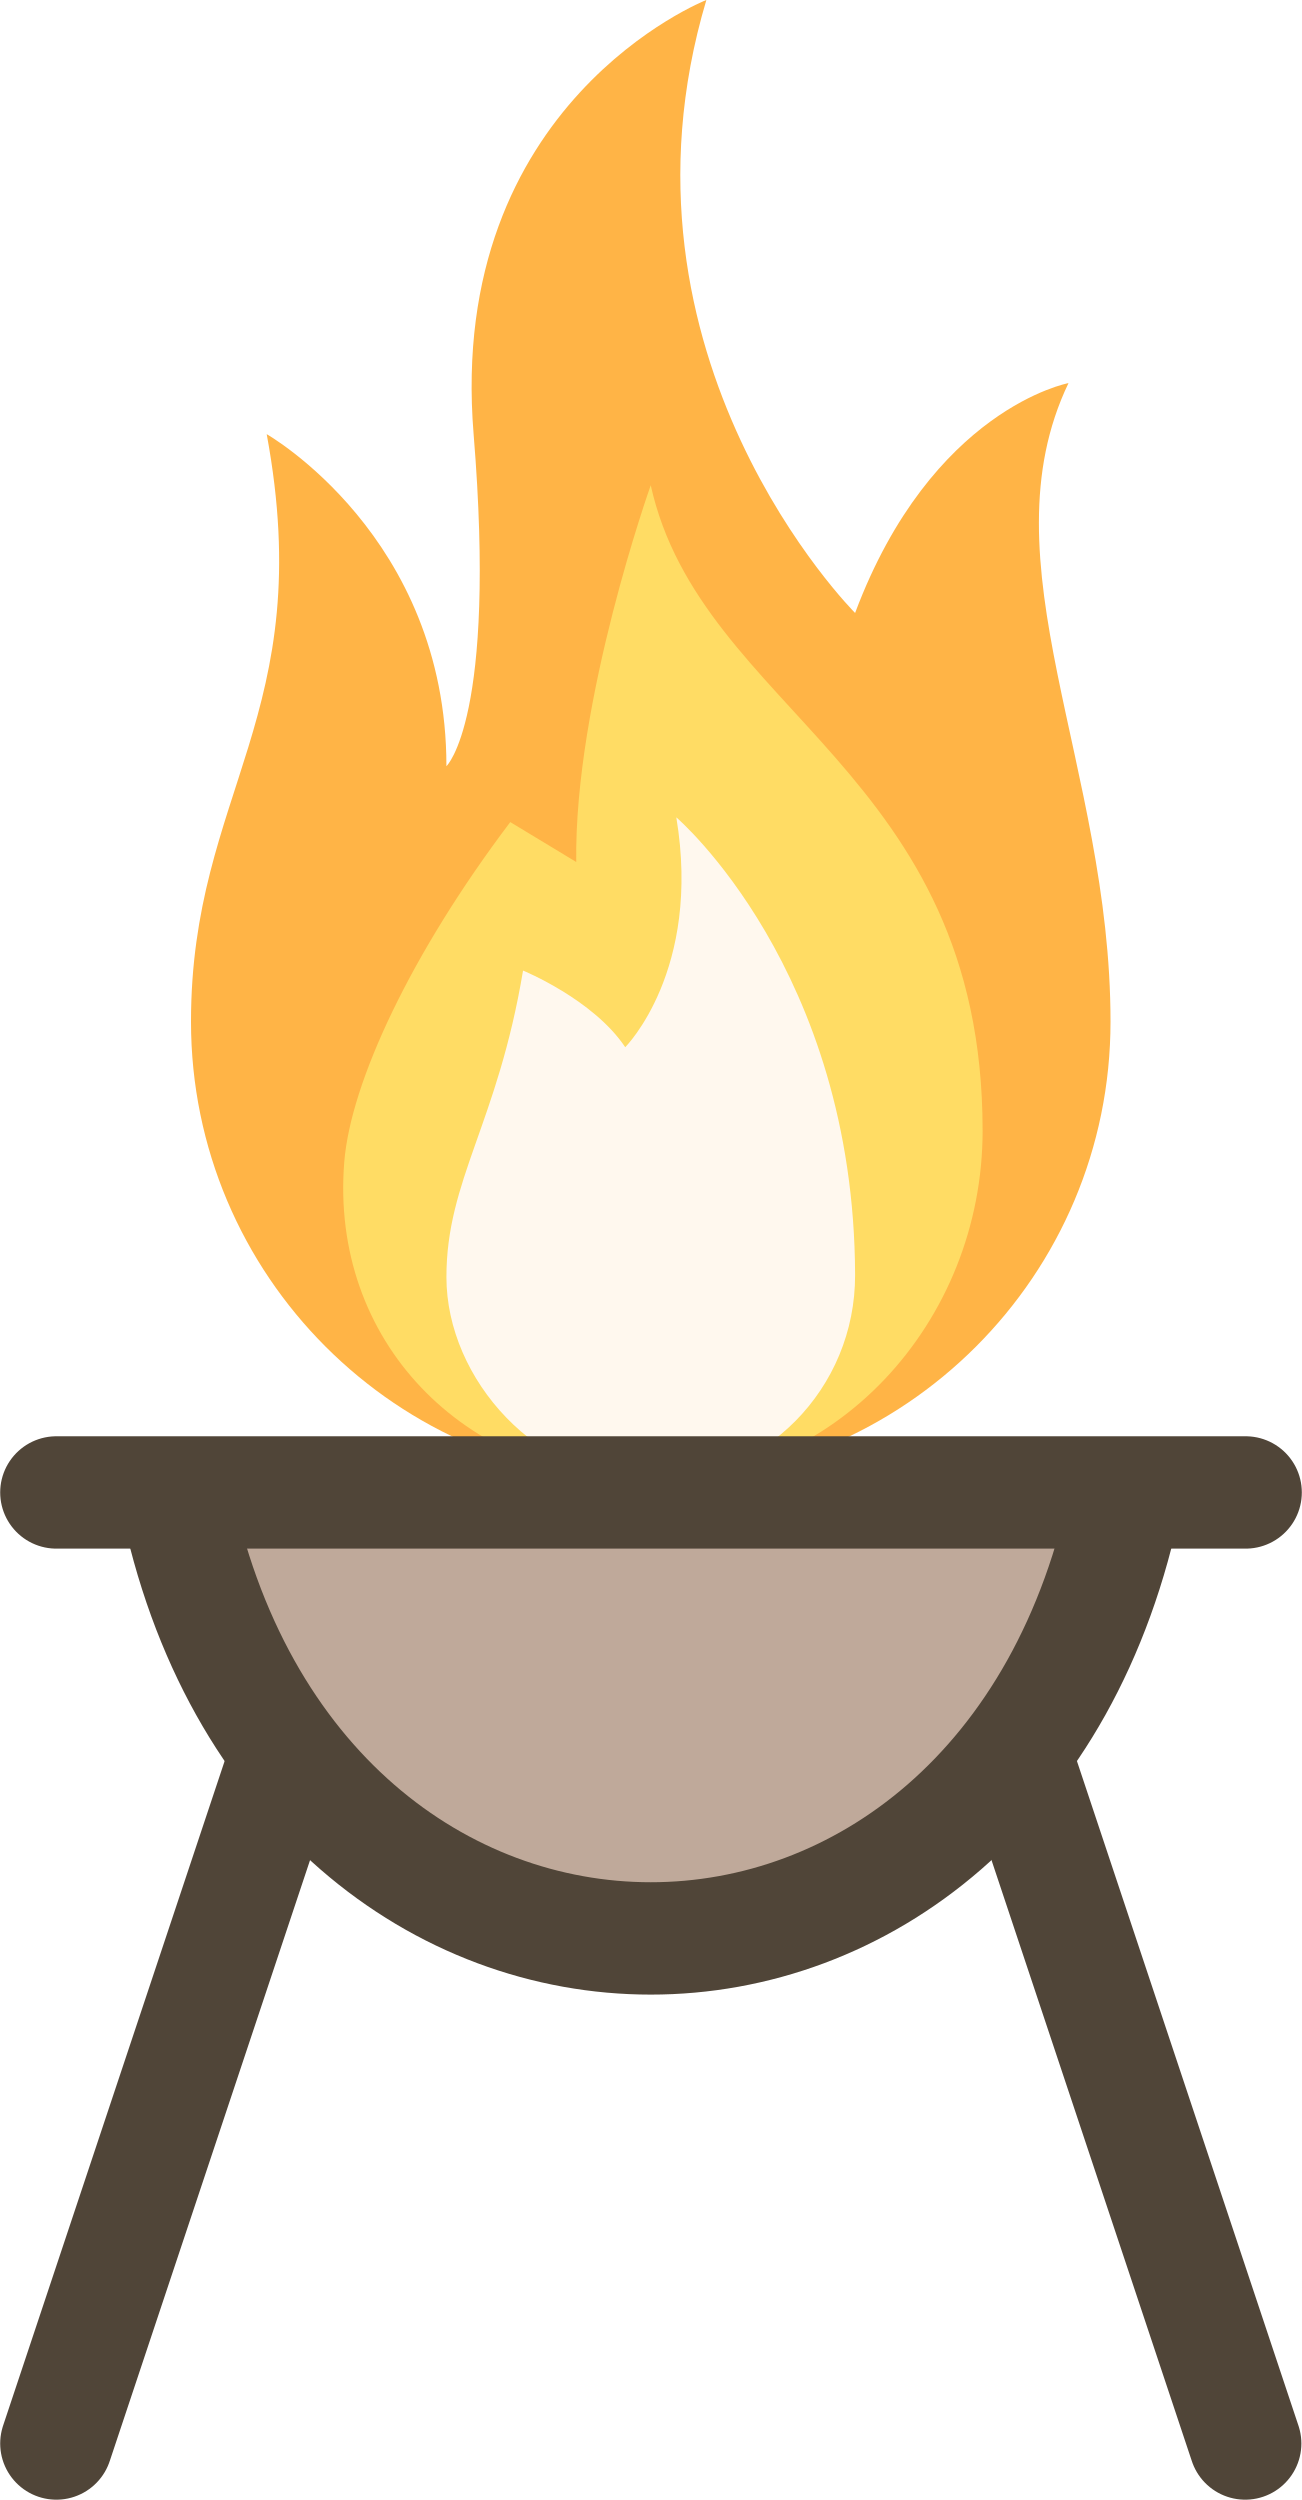
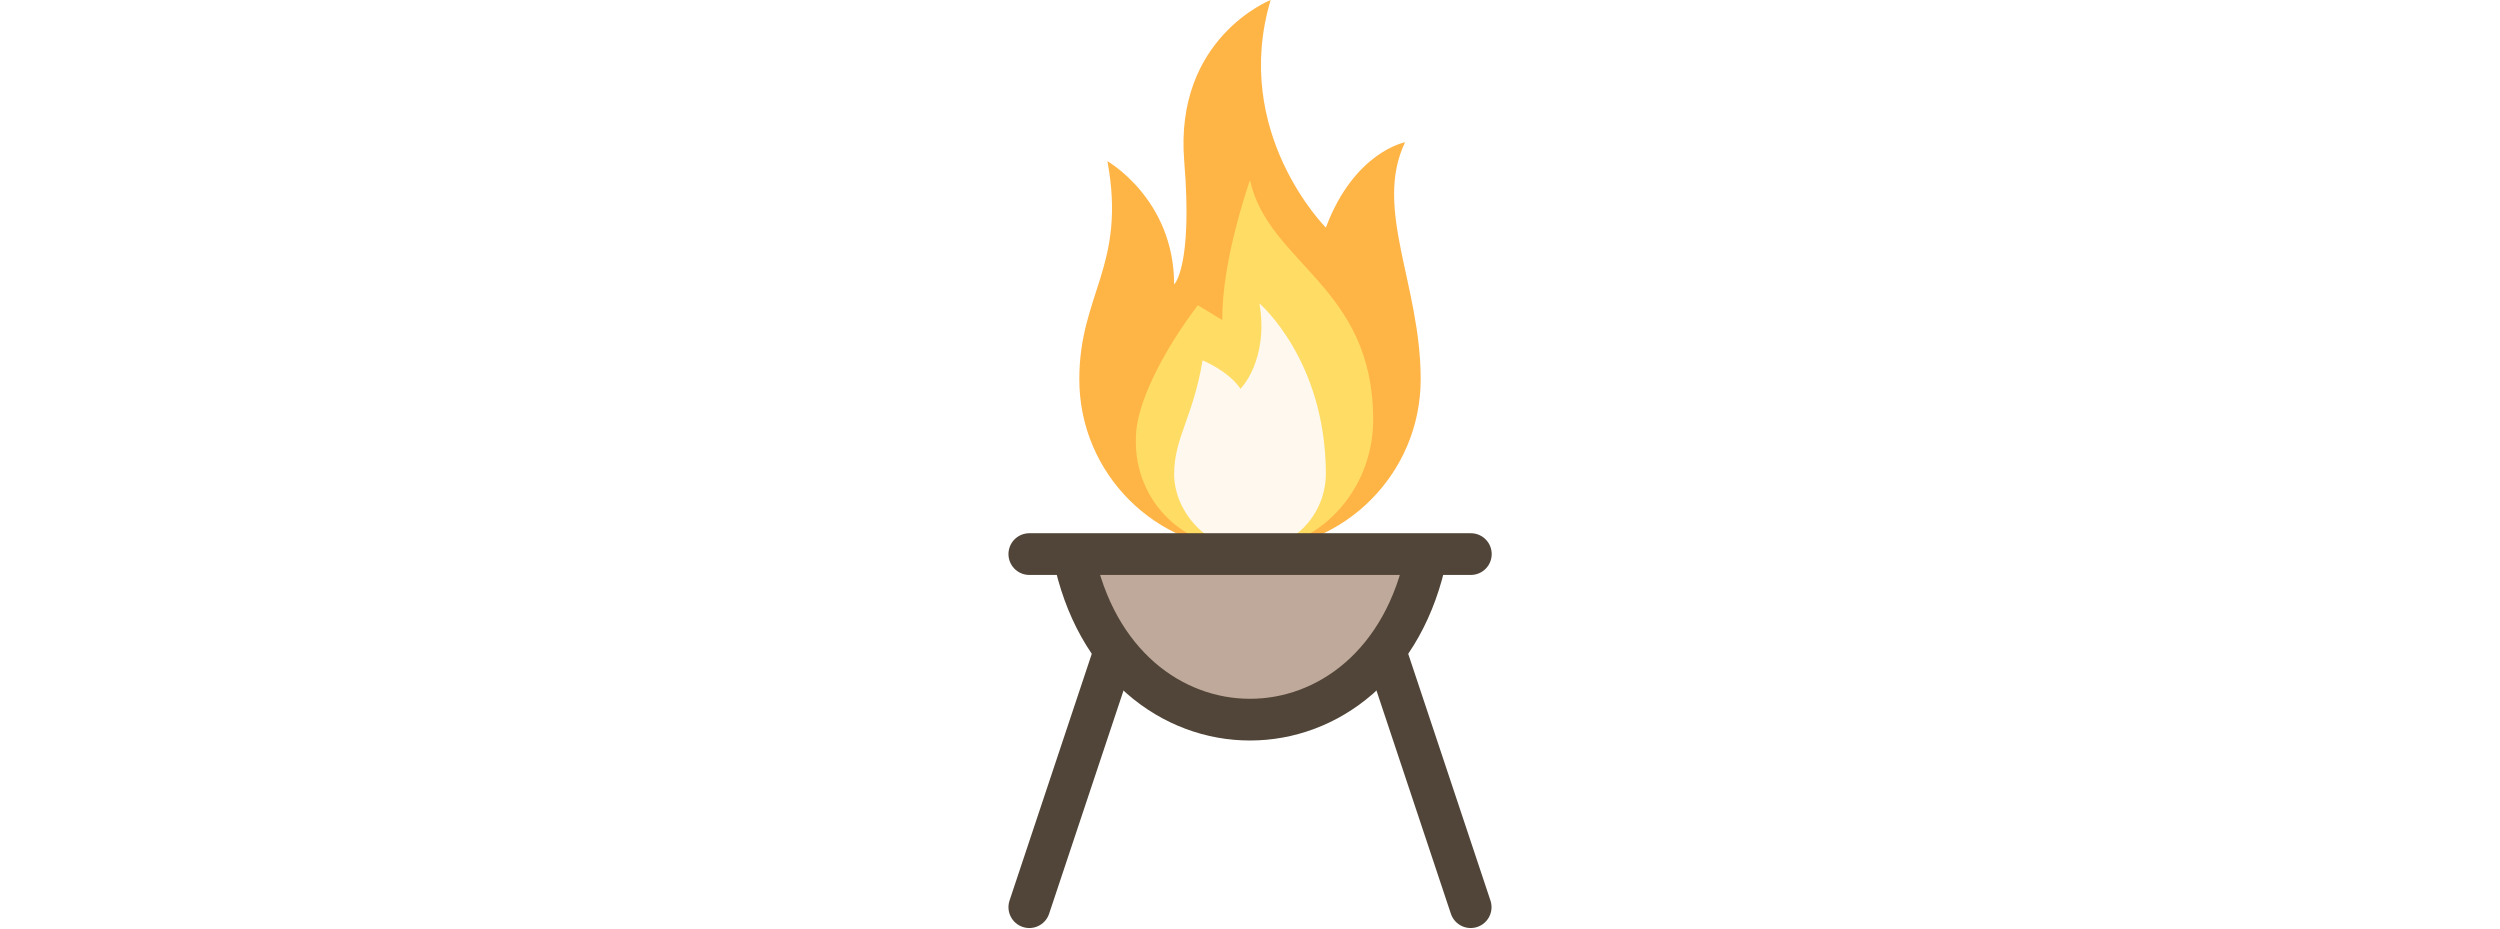
- <svg xmlns="http://www.w3.org/2000/svg" id="svg903" version="1.1" viewBox="0 0 8.875 17.047" height="17.047mm" width="8.875mm">
+ <svg xmlns="http://www.w3.org/2000/svg" id="svg903" version="1.1" viewBox="0 0 45.917 17.047" height="64.429" width="173.544">
  <defs id="defs897" />
-   <g transform="translate(-92.42179,-30.77222)" id="layer1">
-     <g transform="matrix(4.656466,0,0,4.656466,-387.62,-652.2484)" id="g1395">
-       <g id="g877-0-2-7-3-4-6-9-8" transform="matrix(0.02655741,0,0,0.02655741,103.4196,144.9695)">
-         <path style="fill:#ffb446;stroke-width:0.16" d="m -1.825,120.823 c 0,14.001 11.35,25.351 25.351,25.351 v 0 c 14.001,0 25.351,-11.35 25.351,-25.351 0,-14.084 -7.042,-25.351 -2.317,-35.209 0,0 -7.542,1.408 -11.767,12.675 0,0 -14.084,-14.084 -8.2,-33.801 0,0 -14.334,5.633 -12.835,23.942 1.286,15.7 -1.499,18.309 -1.499,18.309 0,-12.675 -9.91,-18.309 -9.91,-18.309 2.868,15.492 -4.174,19.717 -4.174,32.393 z" id="path2-3-1-5-8-3-9-3-5" />
-         <path style="fill:#ffdc64;stroke-width:0.16" d="m 41.825,126.827 c 0,10.545 -8.142,19.547 -18.685,19.343 -9.922,-0.191 -17.304,-7.74 -16.515,-17.601 0.352,-4.401 3.697,-11.531 9.154,-18.749 l 3.638,2.201 c -0.118,-8.92 4.108,-20.773 4.108,-20.773 2.775,12.489 18.299,15.727 18.299,35.58 z" id="path4-0-7-3-6-0-2-6-0" />
-         <path style="fill:#fff8ee;fill-opacity:1;stroke-width:0.16" d="m 16.484,118.007 c -1.408,8.45 -4.225,11.527 -4.225,16.901 0,5.634 5.045,11.267 11.267,11.267 v 0 c 6.267,0 11.284,-5.121 11.267,-11.388 -0.047,-16.833 -9.858,-25.229 -9.858,-25.229 1.408,8.45 -2.817,12.675 -2.817,12.675 -1.76,-2.64 -5.634,-4.225 -5.634,-4.225 z" id="path6-4-8-8-0-3-2-8-6" />
-       </g>
-       <g transform="matrix(0.6581765,0,0,0.6581765,77.92304,96.62493)" id="g887-4-5-8-4-0-4-0-4" style="stroke:#504538;stroke-width:0.25;stroke-miterlimit:4;stroke-dasharray:none;stroke-opacity:1">
-         <path id="path843-4-7-3-8-9-7-2-6" d="m 40.481,79.904 0.529,1.587" style="fill:none;stroke:#504538;stroke-width:0.25;stroke-linecap:round;stroke-linejoin:miter;stroke-miterlimit:4;stroke-dasharray:none;stroke-opacity:1" />
-         <path id="path841-4-4-1-8-2-7-1-2" d="m 38.894,79.904 -0.529,1.587" style="fill:none;stroke:#504538;stroke-width:0.25;stroke-linecap:round;stroke-linejoin:miter;stroke-miterlimit:4;stroke-dasharray:none;stroke-opacity:1" />
-         <path id="path837-7-1-8-8-5-5-0-5" d="m 38.629,79.375 c 0.265,1.323 1.852,1.323 2.117,0" style="fill:#bfa99a;fill-opacity:1;stroke:#504538;stroke-width:0.25;stroke-linecap:butt;stroke-linejoin:miter;stroke-miterlimit:4;stroke-dasharray:none;stroke-opacity:1" />
-         <path id="path835-6-8-9-9-4-4-5-8" d="m 38.365,79.375 h 2.646" style="fill:none;stroke:#504538;stroke-width:0.25;stroke-linecap:round;stroke-linejoin:miter;stroke-miterlimit:4;stroke-dasharray:none;stroke-opacity:1" />
-       </g>
+   <g transform="translate(-73.90095,-30.77222)" id="layer1">
+     <g transform="matrix(0.1236637,0,0,0.1236637,93.95003,22.79738)" id="g877-0-2-7-3-4-6-9-8">
+       <path id="path2-3-1-5-8-3-9-3-5" d="m -1.825,120.823 c 0,14.001 11.35,25.351 25.351,25.351 v 0 c 14.001,0 25.351,-11.35 25.351,-25.351 0,-14.084 -7.042,-25.351 -2.317,-35.209 0,0 -7.542,1.408 -11.767,12.675 0,0 -14.084,-14.084 -8.2,-33.801 0,0 -14.334,5.633 -12.835,23.942 1.286,15.7 -1.499,18.309 -1.499,18.309 0,-12.675 -9.91,-18.309 -9.91,-18.309 2.868,15.492 -4.174,19.717 -4.174,32.393 z" style="fill:#ffb446;stroke-width:0.16" />
+       <path id="path4-0-7-3-6-0-2-6-0" d="m 41.825,126.827 c 0,10.545 -8.142,19.547 -18.685,19.343 -9.922,-0.191 -17.304,-7.74 -16.515,-17.601 0.352,-4.401 3.697,-11.531 9.154,-18.749 l 3.638,2.201 c -0.118,-8.92 4.108,-20.773 4.108,-20.773 2.775,12.489 18.299,15.727 18.299,35.58 z" style="fill:#ffdc64;stroke-width:0.16" />
+       <path id="path6-4-8-8-0-3-2-8-6" d="m 16.484,118.007 c -1.408,8.45 -4.225,11.527 -4.225,16.901 0,5.634 5.045,11.267 11.267,11.267 v 0 c 6.267,0 11.284,-5.121 11.267,-11.388 -0.047,-16.833 -9.858,-25.229 -9.858,-25.229 1.408,8.45 -2.817,12.675 -2.817,12.675 -1.76,-2.64 -5.634,-4.225 -5.634,-4.225 z" style="fill:#fff8ee;fill-opacity:1;stroke-width:0.16" />
+     </g>
+     <g style="stroke:#504538;stroke-width:0.25;stroke-miterlimit:4;stroke-dasharray:none;stroke-opacity:1" id="g887-4-5-8-4-0-4-0-4" transform="matrix(3.064777,0,0,3.064777,-24.774,-202.3177)">
+       <path style="fill:none;stroke:#504538;stroke-width:0.25;stroke-linecap:round;stroke-linejoin:miter;stroke-miterlimit:4;stroke-dasharray:none;stroke-opacity:1" d="m 40.481,79.904 0.529,1.587" id="path843-4-7-3-8-9-7-2-6" />
+       <path style="fill:none;stroke:#504538;stroke-width:0.25;stroke-linecap:round;stroke-linejoin:miter;stroke-miterlimit:4;stroke-dasharray:none;stroke-opacity:1" d="m 38.894,79.904 -0.529,1.587" id="path841-4-4-1-8-2-7-1-2" />
+       <path style="fill:#bfa99a;fill-opacity:1;stroke:#504538;stroke-width:0.25;stroke-linecap:butt;stroke-linejoin:miter;stroke-miterlimit:4;stroke-dasharray:none;stroke-opacity:1" d="m 38.629,79.375 c 0.265,1.323 1.852,1.323 2.117,0" id="path837-7-1-8-8-5-5-0-5" />
+       <path style="fill:none;stroke:#504538;stroke-width:0.25;stroke-linecap:round;stroke-linejoin:miter;stroke-miterlimit:4;stroke-dasharray:none;stroke-opacity:1" d="m 38.365,79.375 h 2.646" id="path835-6-8-9-9-4-4-5-8" />
    </g>
  </g>
</svg>
